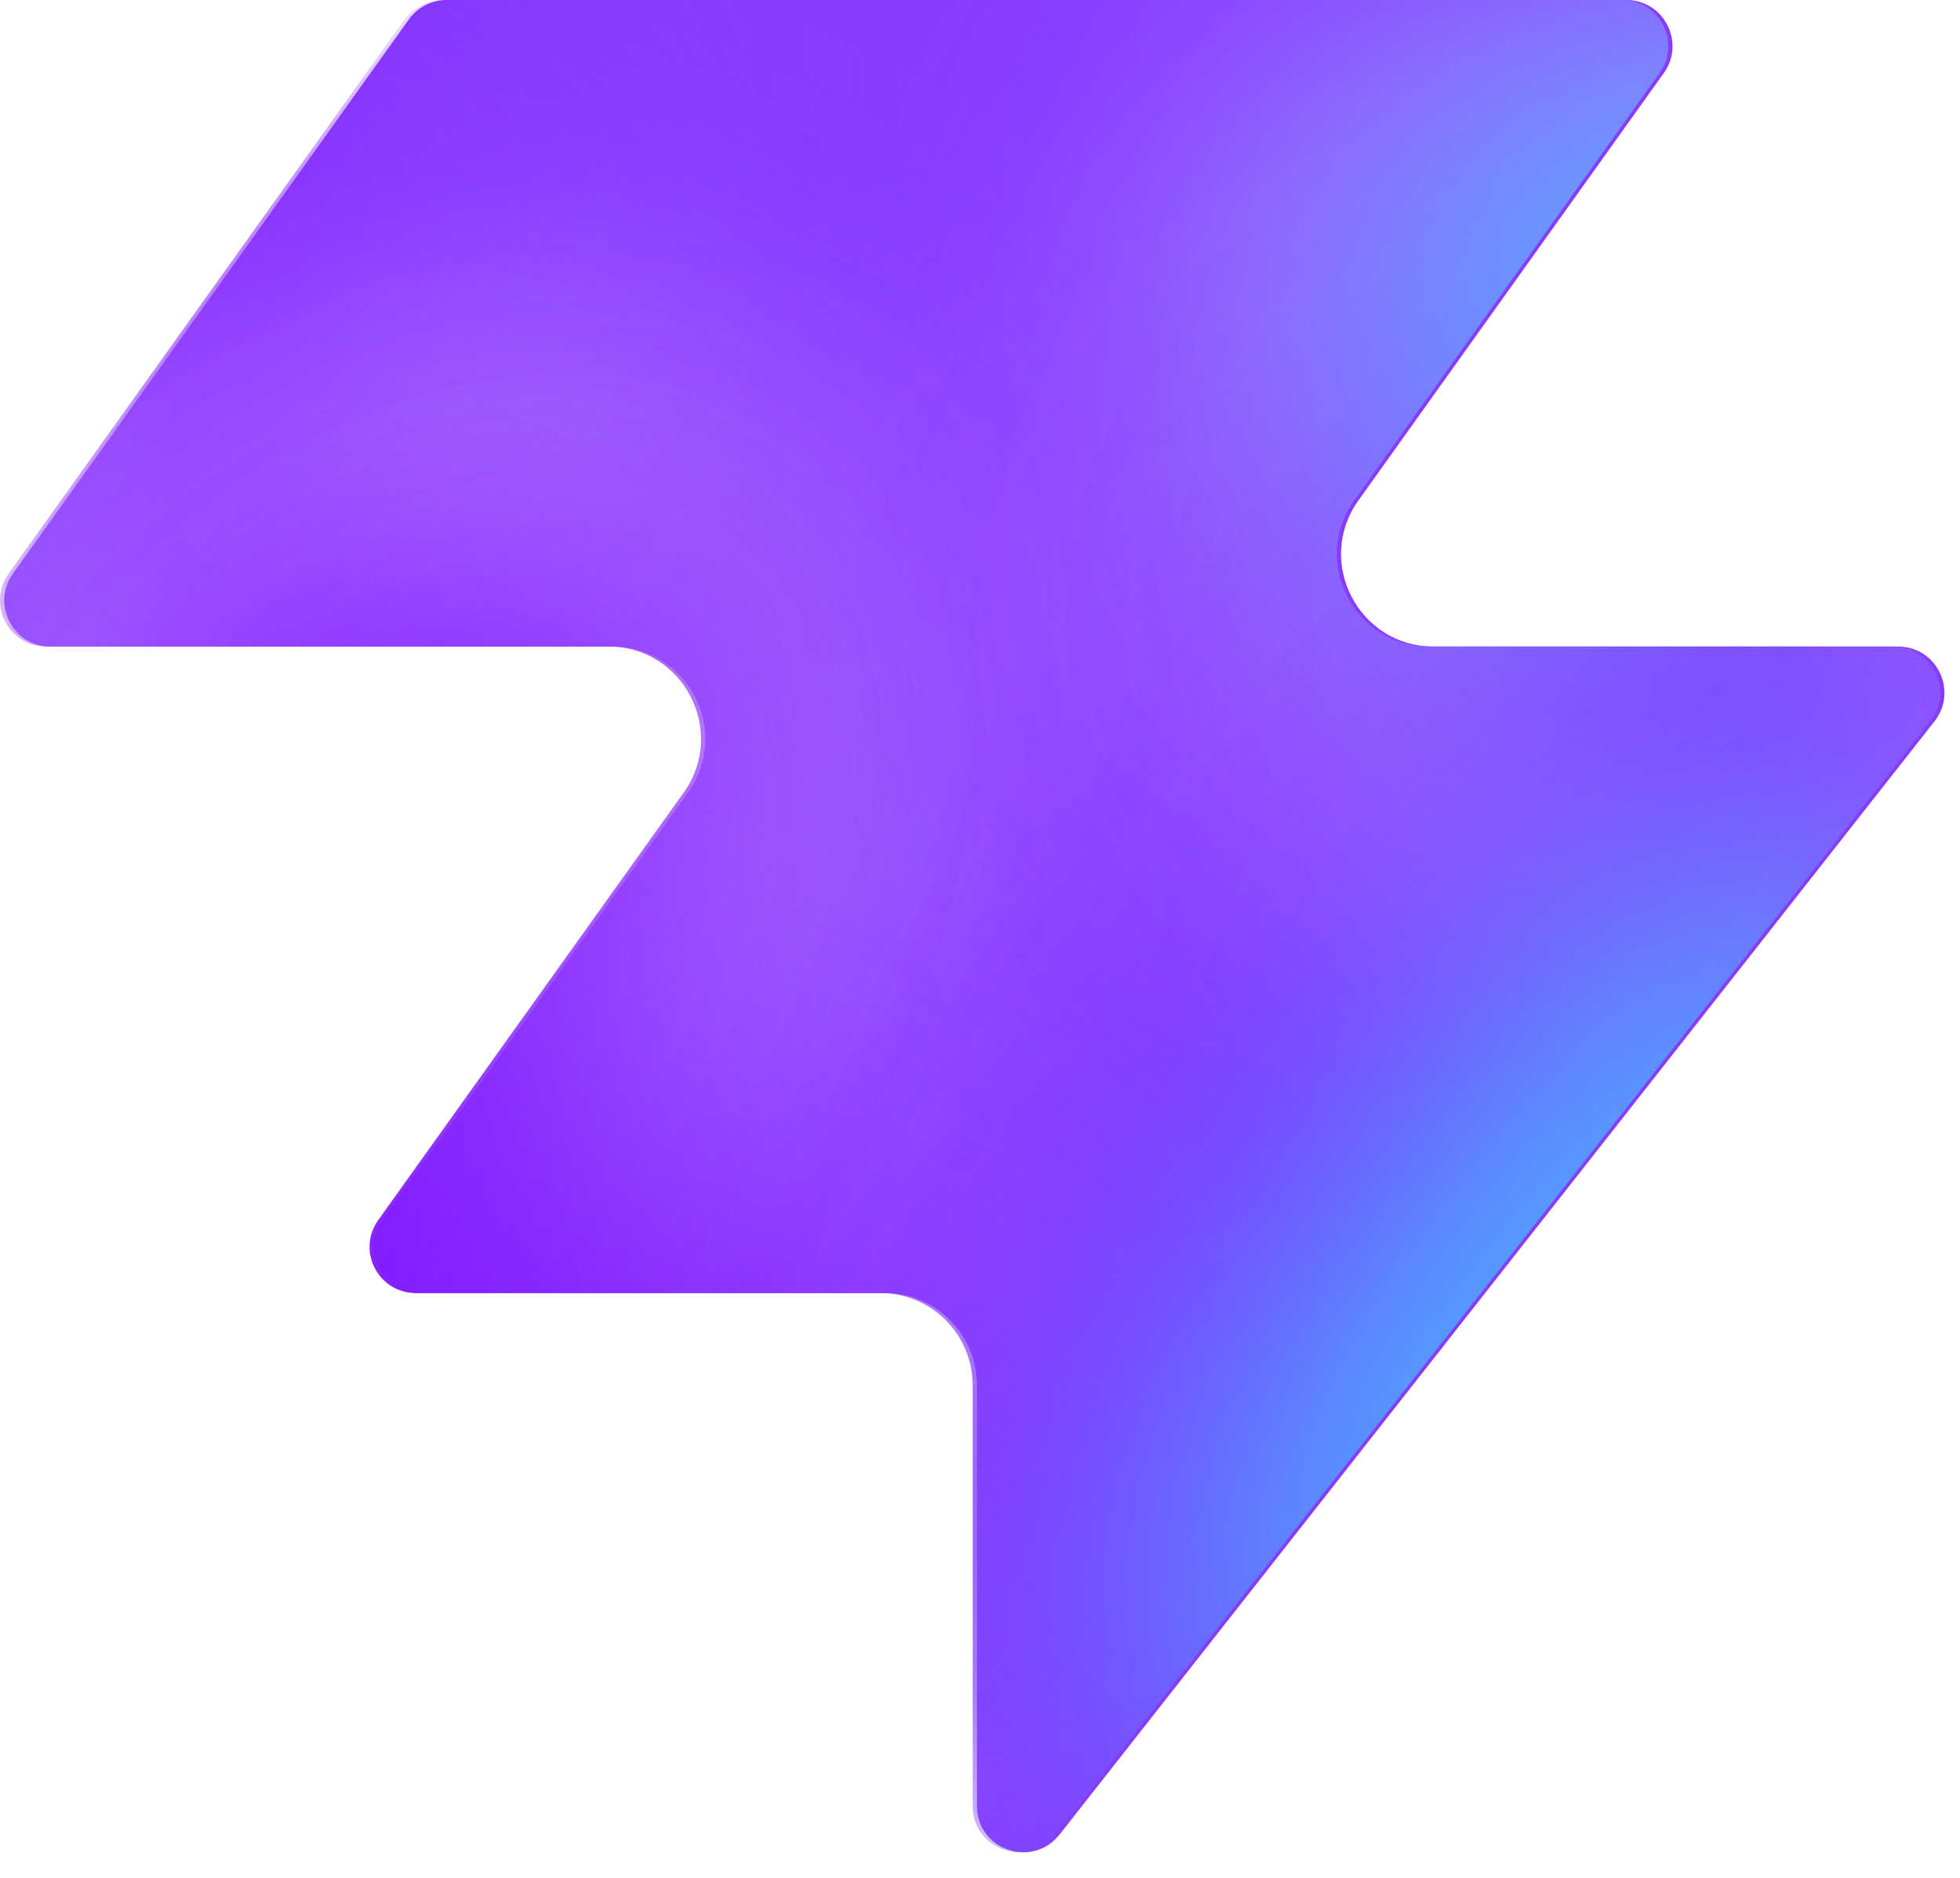
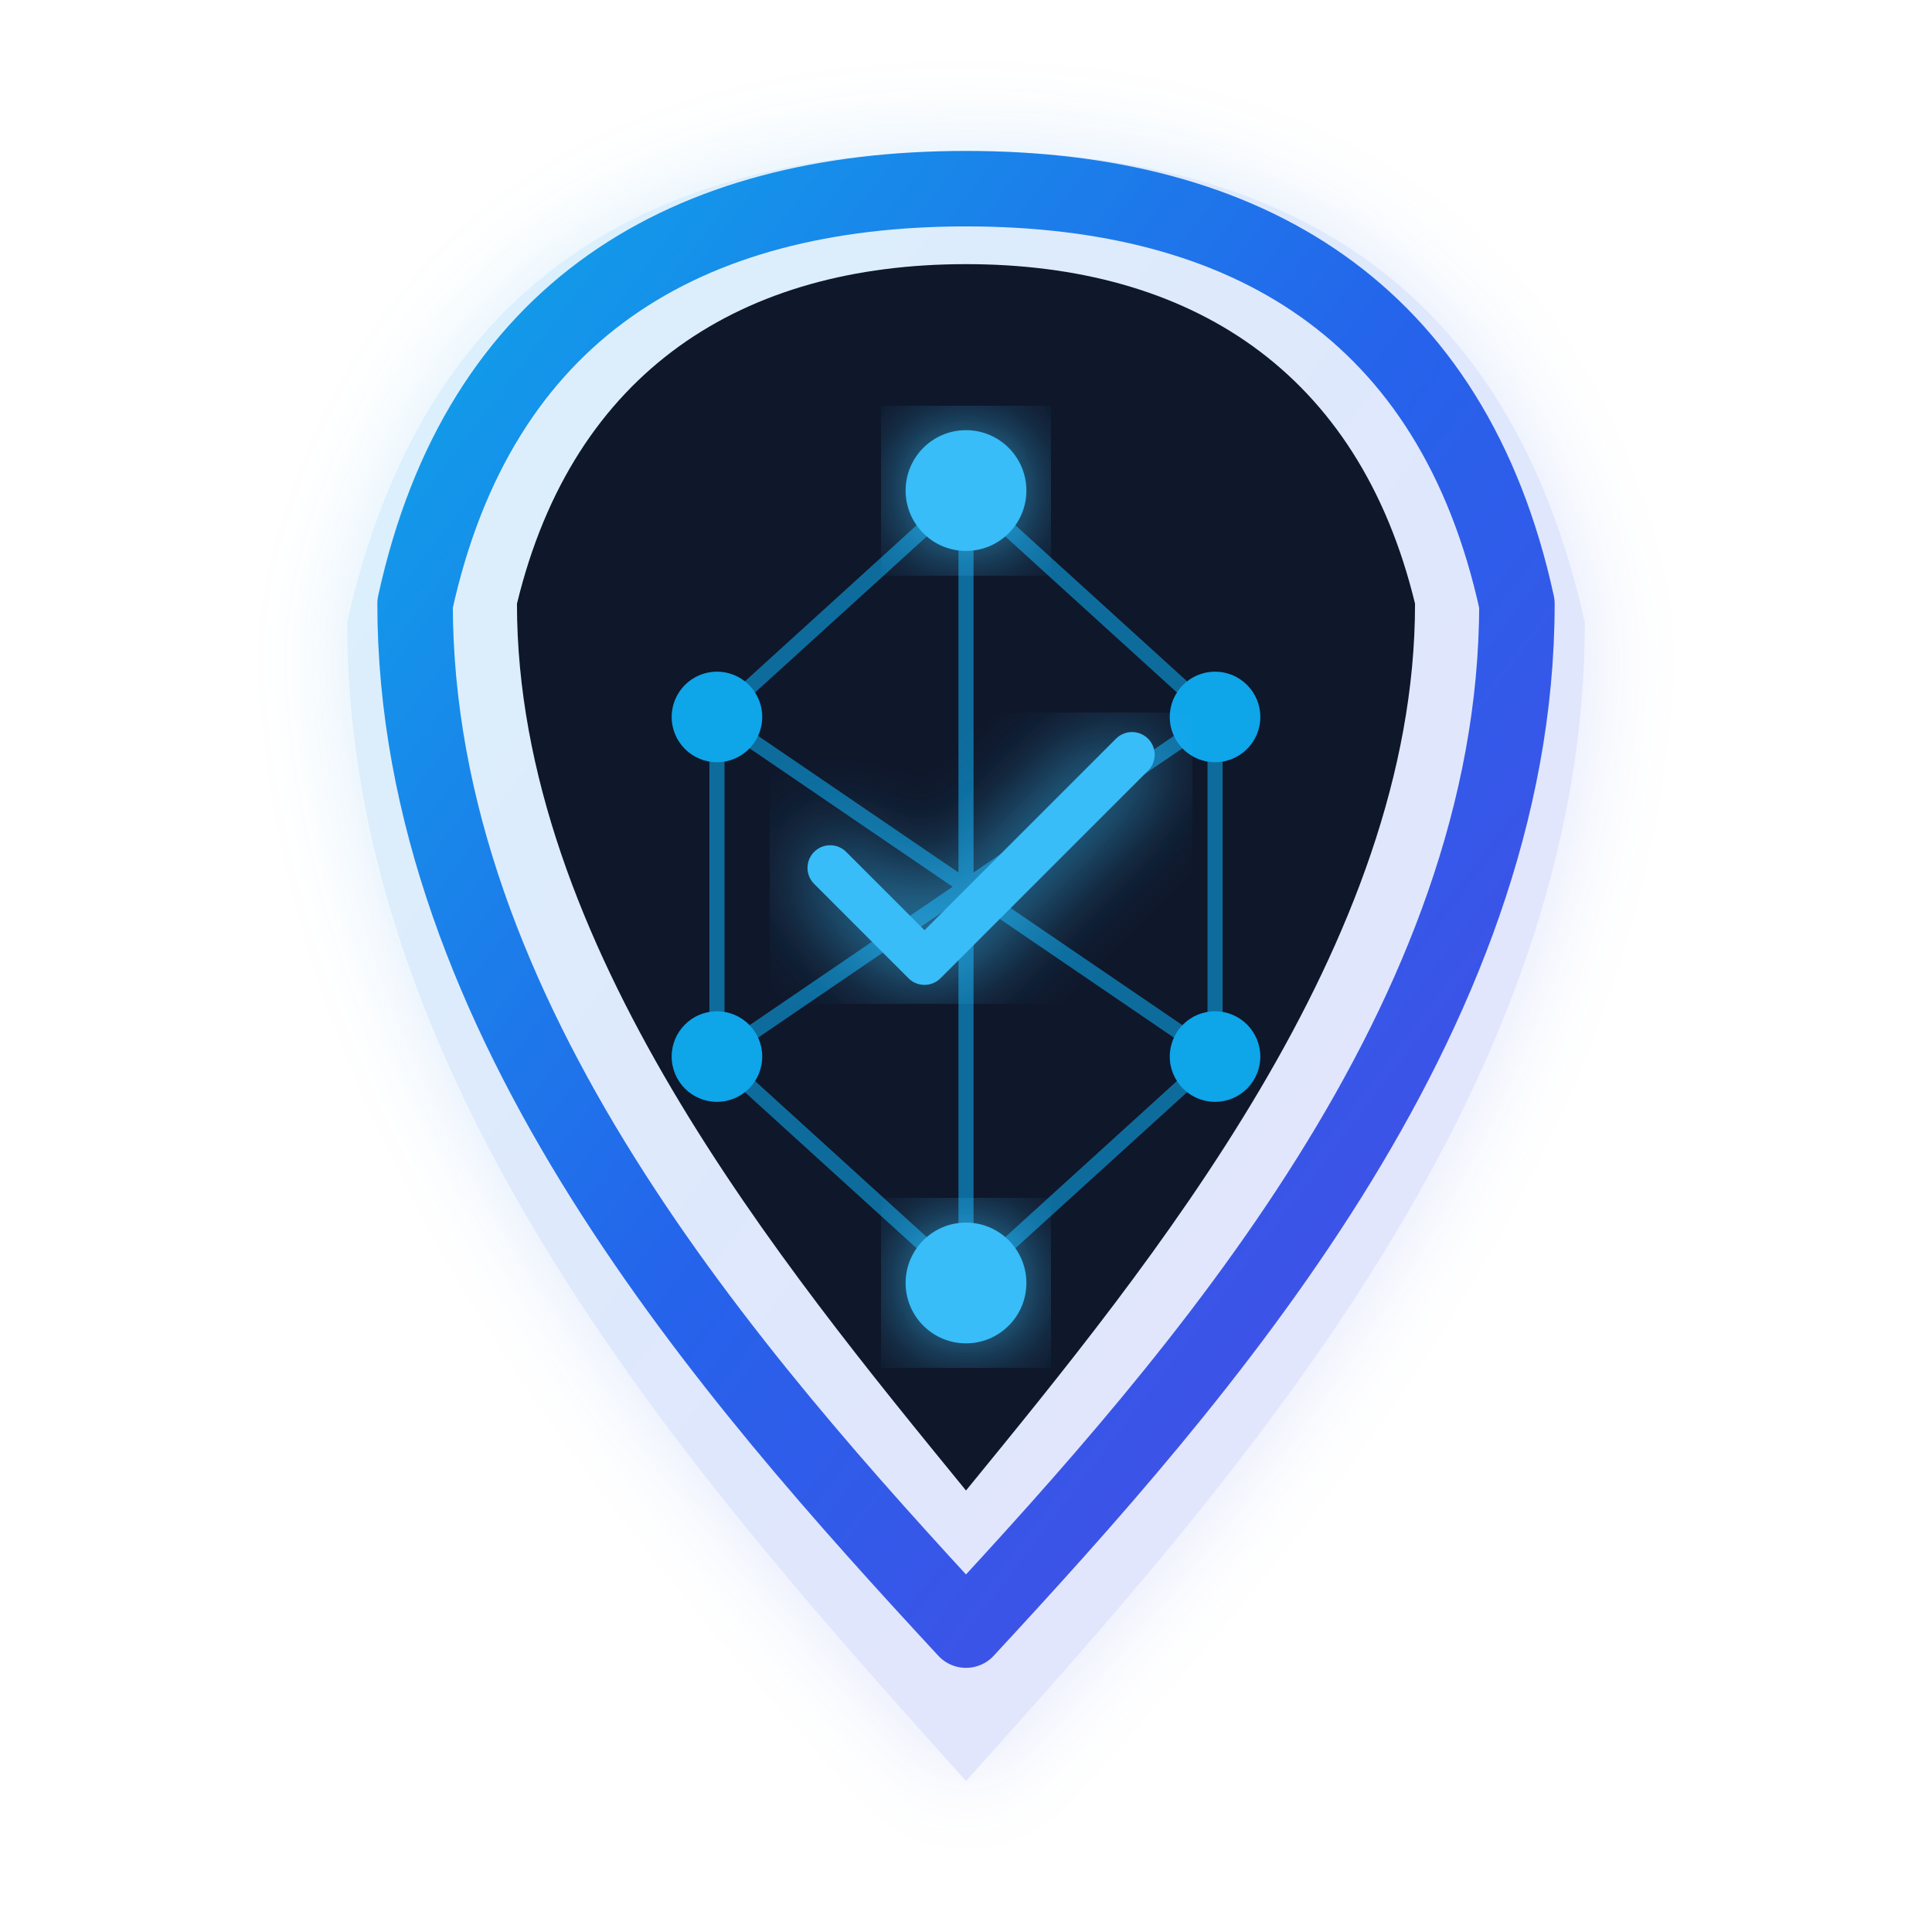
- <svg xmlns="http://www.w3.org/2000/svg" width="48" height="46" fill="none" viewBox="0 0 48 46">
-   <path fill="#863bff" d="M25.946 44.938c-.664.845-2.021.375-2.021-.698V33.937a2.26 2.26 0 0 0-2.262-2.262H10.287c-.92 0-1.456-1.04-.92-1.788l7.48-10.471c1.07-1.497 0-3.578-1.842-3.578H1.237c-.92 0-1.456-1.04-.92-1.788L10.013.474c.214-.297.556-.474.92-.474h28.894c.92 0 1.456 1.04.92 1.788l-7.48 10.471c-1.07 1.498 0 3.579 1.842 3.579h11.377c.943 0 1.473 1.088.89 1.83L25.947 44.94z" style="fill:#863bff;fill:color(display-p3 .525 .23 1);fill-opacity:1" />
-   <mask id="a" width="48" height="46" x="0" y="0" maskUnits="userSpaceOnUse" style="mask-type:alpha">
-     <path fill="#000" d="M25.842 44.938c-.664.844-2.021.375-2.021-.698V33.937a2.26 2.26 0 0 0-2.262-2.262H10.183c-.92 0-1.456-1.04-.92-1.788l7.48-10.471c1.07-1.498 0-3.579-1.842-3.579H1.133c-.92 0-1.456-1.04-.92-1.787L9.91.473c.214-.297.556-.474.92-.474h28.894c.92 0 1.456 1.04.92 1.788l-7.48 10.471c-1.07 1.498 0 3.578 1.842 3.578h11.377c.943 0 1.473 1.088.89 1.832L25.843 44.94z" style="fill:#000;fill-opacity:1" />
-   </mask>
-   <g mask="url(#a)">
-     <g filter="url(#b)">
-       <ellipse cx="5.508" cy="14.704" fill="#ede6ff" rx="5.508" ry="14.704" style="fill:#ede6ff;fill:color(display-p3 .927 .903 1);fill-opacity:1" transform="matrix(.00324 1 1 -.00324 -4.47 31.516)" />
-     </g>
-     <g filter="url(#c)">
-       <ellipse cx="10.399" cy="29.851" fill="#ede6ff" rx="10.399" ry="29.851" style="fill:#ede6ff;fill:color(display-p3 .927 .903 1);fill-opacity:1" transform="matrix(.00324 1 1 -.00324 -39.328 7.883)" />
-     </g>
-     <g filter="url(#d)">
-       <ellipse cx="5.508" cy="30.487" fill="#7e14ff" rx="5.508" ry="30.487" style="fill:#7e14ff;fill:color(display-p3 .492 .077 1);fill-opacity:1" transform="rotate(89.814 -25.913 -14.639)scale(1 -1)" />
-     </g>
-     <g filter="url(#e)">
-       <ellipse cx="5.508" cy="30.599" fill="#7e14ff" rx="5.508" ry="30.599" style="fill:#7e14ff;fill:color(display-p3 .492 .077 1);fill-opacity:1" transform="rotate(89.814 -32.644 -3.334)scale(1 -1)" />
-     </g>
-     <g filter="url(#f)">
-       <ellipse cx="5.508" cy="30.599" fill="#7e14ff" rx="5.508" ry="30.599" style="fill:#7e14ff;fill:color(display-p3 .492 .077 1);fill-opacity:1" transform="matrix(.00324 1 1 -.00324 -34.34 30.47)" />
-     </g>
-     <g filter="url(#g)">
-       <ellipse cx="14.072" cy="22.078" fill="#ede6ff" rx="14.072" ry="22.078" style="fill:#ede6ff;fill:color(display-p3 .927 .903 1);fill-opacity:1" transform="rotate(93.35 24.506 48.493)scale(-1 1)" />
-     </g>
-     <g filter="url(#h)">
-       <ellipse cx="3.47" cy="21.501" fill="#7e14ff" rx="3.47" ry="21.501" style="fill:#7e14ff;fill:color(display-p3 .492 .077 1);fill-opacity:1" transform="rotate(89.009 28.708 47.59)scale(-1 1)" />
-     </g>
-     <g filter="url(#i)">
-       <ellipse cx="3.47" cy="21.501" fill="#7e14ff" rx="3.47" ry="21.501" style="fill:#7e14ff;fill:color(display-p3 .492 .077 1);fill-opacity:1" transform="rotate(89.009 28.708 47.59)scale(-1 1)" />
-     </g>
-     <g filter="url(#j)">
-       <ellipse cx=".387" cy="8.972" fill="#7e14ff" rx="4.407" ry="29.108" style="fill:#7e14ff;fill:color(display-p3 .492 .077 1);fill-opacity:1" transform="rotate(39.51 .387 8.972)" />
-     </g>
-     <g filter="url(#k)">
-       <ellipse cx="47.523" cy="-6.092" fill="#7e14ff" rx="4.407" ry="29.108" style="fill:#7e14ff;fill:color(display-p3 .492 .077 1);fill-opacity:1" transform="rotate(37.892 47.523 -6.092)" />
-     </g>
-     <g filter="url(#l)">
-       <ellipse cx="41.412" cy="6.333" fill="#47bfff" rx="5.971" ry="9.665" style="fill:#47bfff;fill:color(display-p3 .28 .748 1);fill-opacity:1" transform="rotate(37.892 41.412 6.333)" />
-     </g>
-     <g filter="url(#m)">
-       <ellipse cx="-1.879" cy="38.332" fill="#7e14ff" rx="4.407" ry="29.108" style="fill:#7e14ff;fill:color(display-p3 .492 .077 1);fill-opacity:1" transform="rotate(37.892 -1.88 38.332)" />
-     </g>
-     <g filter="url(#n)">
-       <ellipse cx="-1.879" cy="38.332" fill="#7e14ff" rx="4.407" ry="29.108" style="fill:#7e14ff;fill:color(display-p3 .492 .077 1);fill-opacity:1" transform="rotate(37.892 -1.88 38.332)" />
-     </g>
-     <g filter="url(#o)">
-       <ellipse cx="35.651" cy="29.907" fill="#7e14ff" rx="4.407" ry="29.108" style="fill:#7e14ff;fill:color(display-p3 .492 .077 1);fill-opacity:1" transform="rotate(37.892 35.651 29.907)" />
-     </g>
-     <g filter="url(#p)">
-       <ellipse cx="38.418" cy="32.4" fill="#47bfff" rx="5.971" ry="15.297" style="fill:#47bfff;fill:color(display-p3 .28 .748 1);fill-opacity:1" transform="rotate(37.892 38.418 32.4)" />
-     </g>
-   </g>
+ <svg xmlns="http://www.w3.org/2000/svg" viewBox="0 0 512 512" width="100%" height="100%">
  <defs>
-     <filter id="b" width="60.045" height="41.654" x="-19.77" y="16.149" color-interpolation-filters="sRGB" filterUnits="userSpaceOnUse">
-       <feFlood flood-opacity="0" result="BackgroundImageFix" />
-       <feBlend in="SourceGraphic" in2="BackgroundImageFix" result="shape" />
-       <feGaussianBlur result="effect1_foregroundBlur_2002_17158" stdDeviation="7.659" />
-     </filter>
-     <filter id="c" width="90.34" height="51.437" x="-54.613" y="-7.533" color-interpolation-filters="sRGB" filterUnits="userSpaceOnUse">
-       <feFlood flood-opacity="0" result="BackgroundImageFix" />
-       <feBlend in="SourceGraphic" in2="BackgroundImageFix" result="shape" />
-       <feGaussianBlur result="effect1_foregroundBlur_2002_17158" stdDeviation="7.659" />
-     </filter>
-     <filter id="d" width="79.355" height="29.4" x="-49.64" y="2.03" color-interpolation-filters="sRGB" filterUnits="userSpaceOnUse">
-       <feFlood flood-opacity="0" result="BackgroundImageFix" />
-       <feBlend in="SourceGraphic" in2="BackgroundImageFix" result="shape" />
-       <feGaussianBlur result="effect1_foregroundBlur_2002_17158" stdDeviation="4.596" />
-     </filter>
-     <filter id="e" width="79.579" height="29.4" x="-45.045" y="20.029" color-interpolation-filters="sRGB" filterUnits="userSpaceOnUse">
-       <feFlood flood-opacity="0" result="BackgroundImageFix" />
-       <feBlend in="SourceGraphic" in2="BackgroundImageFix" result="shape" />
-       <feGaussianBlur result="effect1_foregroundBlur_2002_17158" stdDeviation="4.596" />
-     </filter>
-     <filter id="f" width="79.579" height="29.4" x="-43.513" y="21.178" color-interpolation-filters="sRGB" filterUnits="userSpaceOnUse">
-       <feFlood flood-opacity="0" result="BackgroundImageFix" />
-       <feBlend in="SourceGraphic" in2="BackgroundImageFix" result="shape" />
-       <feGaussianBlur result="effect1_foregroundBlur_2002_17158" stdDeviation="4.596" />
-     </filter>
-     <filter id="g" width="74.749" height="58.852" x="15.756" y="-17.901" color-interpolation-filters="sRGB" filterUnits="userSpaceOnUse">
-       <feFlood flood-opacity="0" result="BackgroundImageFix" />
-       <feBlend in="SourceGraphic" in2="BackgroundImageFix" result="shape" />
-       <feGaussianBlur result="effect1_foregroundBlur_2002_17158" stdDeviation="7.659" />
-     </filter>
-     <filter id="h" width="61.377" height="25.362" x="23.548" y="2.284" color-interpolation-filters="sRGB" filterUnits="userSpaceOnUse">
-       <feFlood flood-opacity="0" result="BackgroundImageFix" />
-       <feBlend in="SourceGraphic" in2="BackgroundImageFix" result="shape" />
-       <feGaussianBlur result="effect1_foregroundBlur_2002_17158" stdDeviation="4.596" />
-     </filter>
-     <filter id="i" width="61.377" height="25.362" x="23.548" y="2.284" color-interpolation-filters="sRGB" filterUnits="userSpaceOnUse">
-       <feFlood flood-opacity="0" result="BackgroundImageFix" />
-       <feBlend in="SourceGraphic" in2="BackgroundImageFix" result="shape" />
-       <feGaussianBlur result="effect1_foregroundBlur_2002_17158" stdDeviation="4.596" />
-     </filter>
-     <filter id="j" width="56.045" height="63.649" x="-27.636" y="-22.853" color-interpolation-filters="sRGB" filterUnits="userSpaceOnUse">
-       <feFlood flood-opacity="0" result="BackgroundImageFix" />
-       <feBlend in="SourceGraphic" in2="BackgroundImageFix" result="shape" />
-       <feGaussianBlur result="effect1_foregroundBlur_2002_17158" stdDeviation="4.596" />
-     </filter>
-     <filter id="k" width="54.814" height="64.646" x="20.116" y="-38.415" color-interpolation-filters="sRGB" filterUnits="userSpaceOnUse">
-       <feFlood flood-opacity="0" result="BackgroundImageFix" />
-       <feBlend in="SourceGraphic" in2="BackgroundImageFix" result="shape" />
-       <feGaussianBlur result="effect1_foregroundBlur_2002_17158" stdDeviation="4.596" />
-     </filter>
-     <filter id="l" width="33.541" height="35.313" x="24.641" y="-11.323" color-interpolation-filters="sRGB" filterUnits="userSpaceOnUse">
-       <feFlood flood-opacity="0" result="BackgroundImageFix" />
-       <feBlend in="SourceGraphic" in2="BackgroundImageFix" result="shape" />
-       <feGaussianBlur result="effect1_foregroundBlur_2002_17158" stdDeviation="4.596" />
-     </filter>
-     <filter id="m" width="54.814" height="64.646" x="-29.286" y="6.009" color-interpolation-filters="sRGB" filterUnits="userSpaceOnUse">
-       <feFlood flood-opacity="0" result="BackgroundImageFix" />
-       <feBlend in="SourceGraphic" in2="BackgroundImageFix" result="shape" />
-       <feGaussianBlur result="effect1_foregroundBlur_2002_17158" stdDeviation="4.596" />
-     </filter>
-     <filter id="n" width="54.814" height="64.646" x="-29.286" y="6.009" color-interpolation-filters="sRGB" filterUnits="userSpaceOnUse">
-       <feFlood flood-opacity="0" result="BackgroundImageFix" />
-       <feBlend in="SourceGraphic" in2="BackgroundImageFix" result="shape" />
-       <feGaussianBlur result="effect1_foregroundBlur_2002_17158" stdDeviation="4.596" />
-     </filter>
-     <filter id="o" width="54.814" height="64.646" x="8.244" y="-2.416" color-interpolation-filters="sRGB" filterUnits="userSpaceOnUse">
-       <feFlood flood-opacity="0" result="BackgroundImageFix" />
-       <feBlend in="SourceGraphic" in2="BackgroundImageFix" result="shape" />
-       <feGaussianBlur result="effect1_foregroundBlur_2002_17158" stdDeviation="4.596" />
-     </filter>
-     <filter id="p" width="39.409" height="43.623" x="18.713" y="10.588" color-interpolation-filters="sRGB" filterUnits="userSpaceOnUse">
-       <feFlood flood-opacity="0" result="BackgroundImageFix" />
-       <feBlend in="SourceGraphic" in2="BackgroundImageFix" result="shape" />
-       <feGaussianBlur result="effect1_foregroundBlur_2002_17158" stdDeviation="4.596" />
+     <linearGradient id="shieldGrad" x1="0%" y1="0%" x2="100%" y2="100%">
+       <stop offset="0%" stop-color="#0ea5e9" />
+       <stop offset="50%" stop-color="#2563eb" />
+       <stop offset="100%" stop-color="#4f46e5" />
+     </linearGradient>
+     <linearGradient id="glowGrad" x1="0%" y1="0%" x2="0%" y2="100%">
+       <stop offset="0%" stop-color="#38bdf8" stop-opacity="0.8" />
+       <stop offset="100%" stop-color="#0ea5e9" stop-opacity="0.2" />
+     </linearGradient>
+     <filter id="glow" x="-20%" y="-20%" width="140%" height="140%">
+       <feGaussianBlur stdDeviation="12" result="blur" />
+       <feComposite in="SourceGraphic" in2="blur" operator="over" />
    </filter>
  </defs>
+   <path d="M256,40 C340,40 400,75 420,165 C420,290 325,395 256,472 C187,395 92,290 92,165 C112,75 172,40 256,40 Z" fill="url(#shieldGrad)" opacity="0.15" filter="url(#glow)" />
+   <path d="M256,50 C330,50 385,82 402,160 C402,270 318,365 256,432 C194,365 110,270 110,160 C127,82 182,50 256,50 Z" fill="none" stroke="url(#shieldGrad)" stroke-width="20" stroke-linecap="round" stroke-linejoin="round" />
+   <path d="M256,70 C315,70 360,98 375,160 C375,250 305,335 256,395 C207,335 137,250 137,160 C152,98 197,70 256,70 Z" fill="#0f172a" />
+   <g stroke="#0ea5e9" stroke-width="4" opacity="0.6">
+     <line x1="256" y1="130" x2="190" y2="190" />
+     <line x1="256" y1="130" x2="322" y2="190" />
+     <line x1="190" y1="190" x2="190" y2="280" />
+     <line x1="322" y1="190" x2="322" y2="280" />
+     <line x1="190" y1="280" x2="256" y2="340" />
+     <line x1="322" y1="280" x2="256" y2="340" />
+     <line x1="256" y1="130" x2="256" y2="340" />
+     <line x1="190" y1="190" x2="322" y2="280" />
+     <line x1="322" y1="190" x2="190" y2="280" />
+   </g>
+   <circle cx="256" cy="130" r="16" fill="#38bdf8" filter="url(#glow)" />
+   <circle cx="190" cy="190" r="12" fill="#0ea5e9" />
+   <circle cx="322" cy="190" r="12" fill="#0ea5e9" />
+   <circle cx="190" cy="280" r="12" fill="#0ea5e9" />
+   <circle cx="322" cy="280" r="12" fill="#0ea5e9" />
+   <circle cx="256" cy="340" r="16" fill="#38bdf8" filter="url(#glow)" />
+   <path d="M220,230 L245,255 L300,200" fill="none" stroke="#38bdf8" stroke-width="12" stroke-linecap="round" stroke-linejoin="round" filter="url(#glow)" />
</svg>
